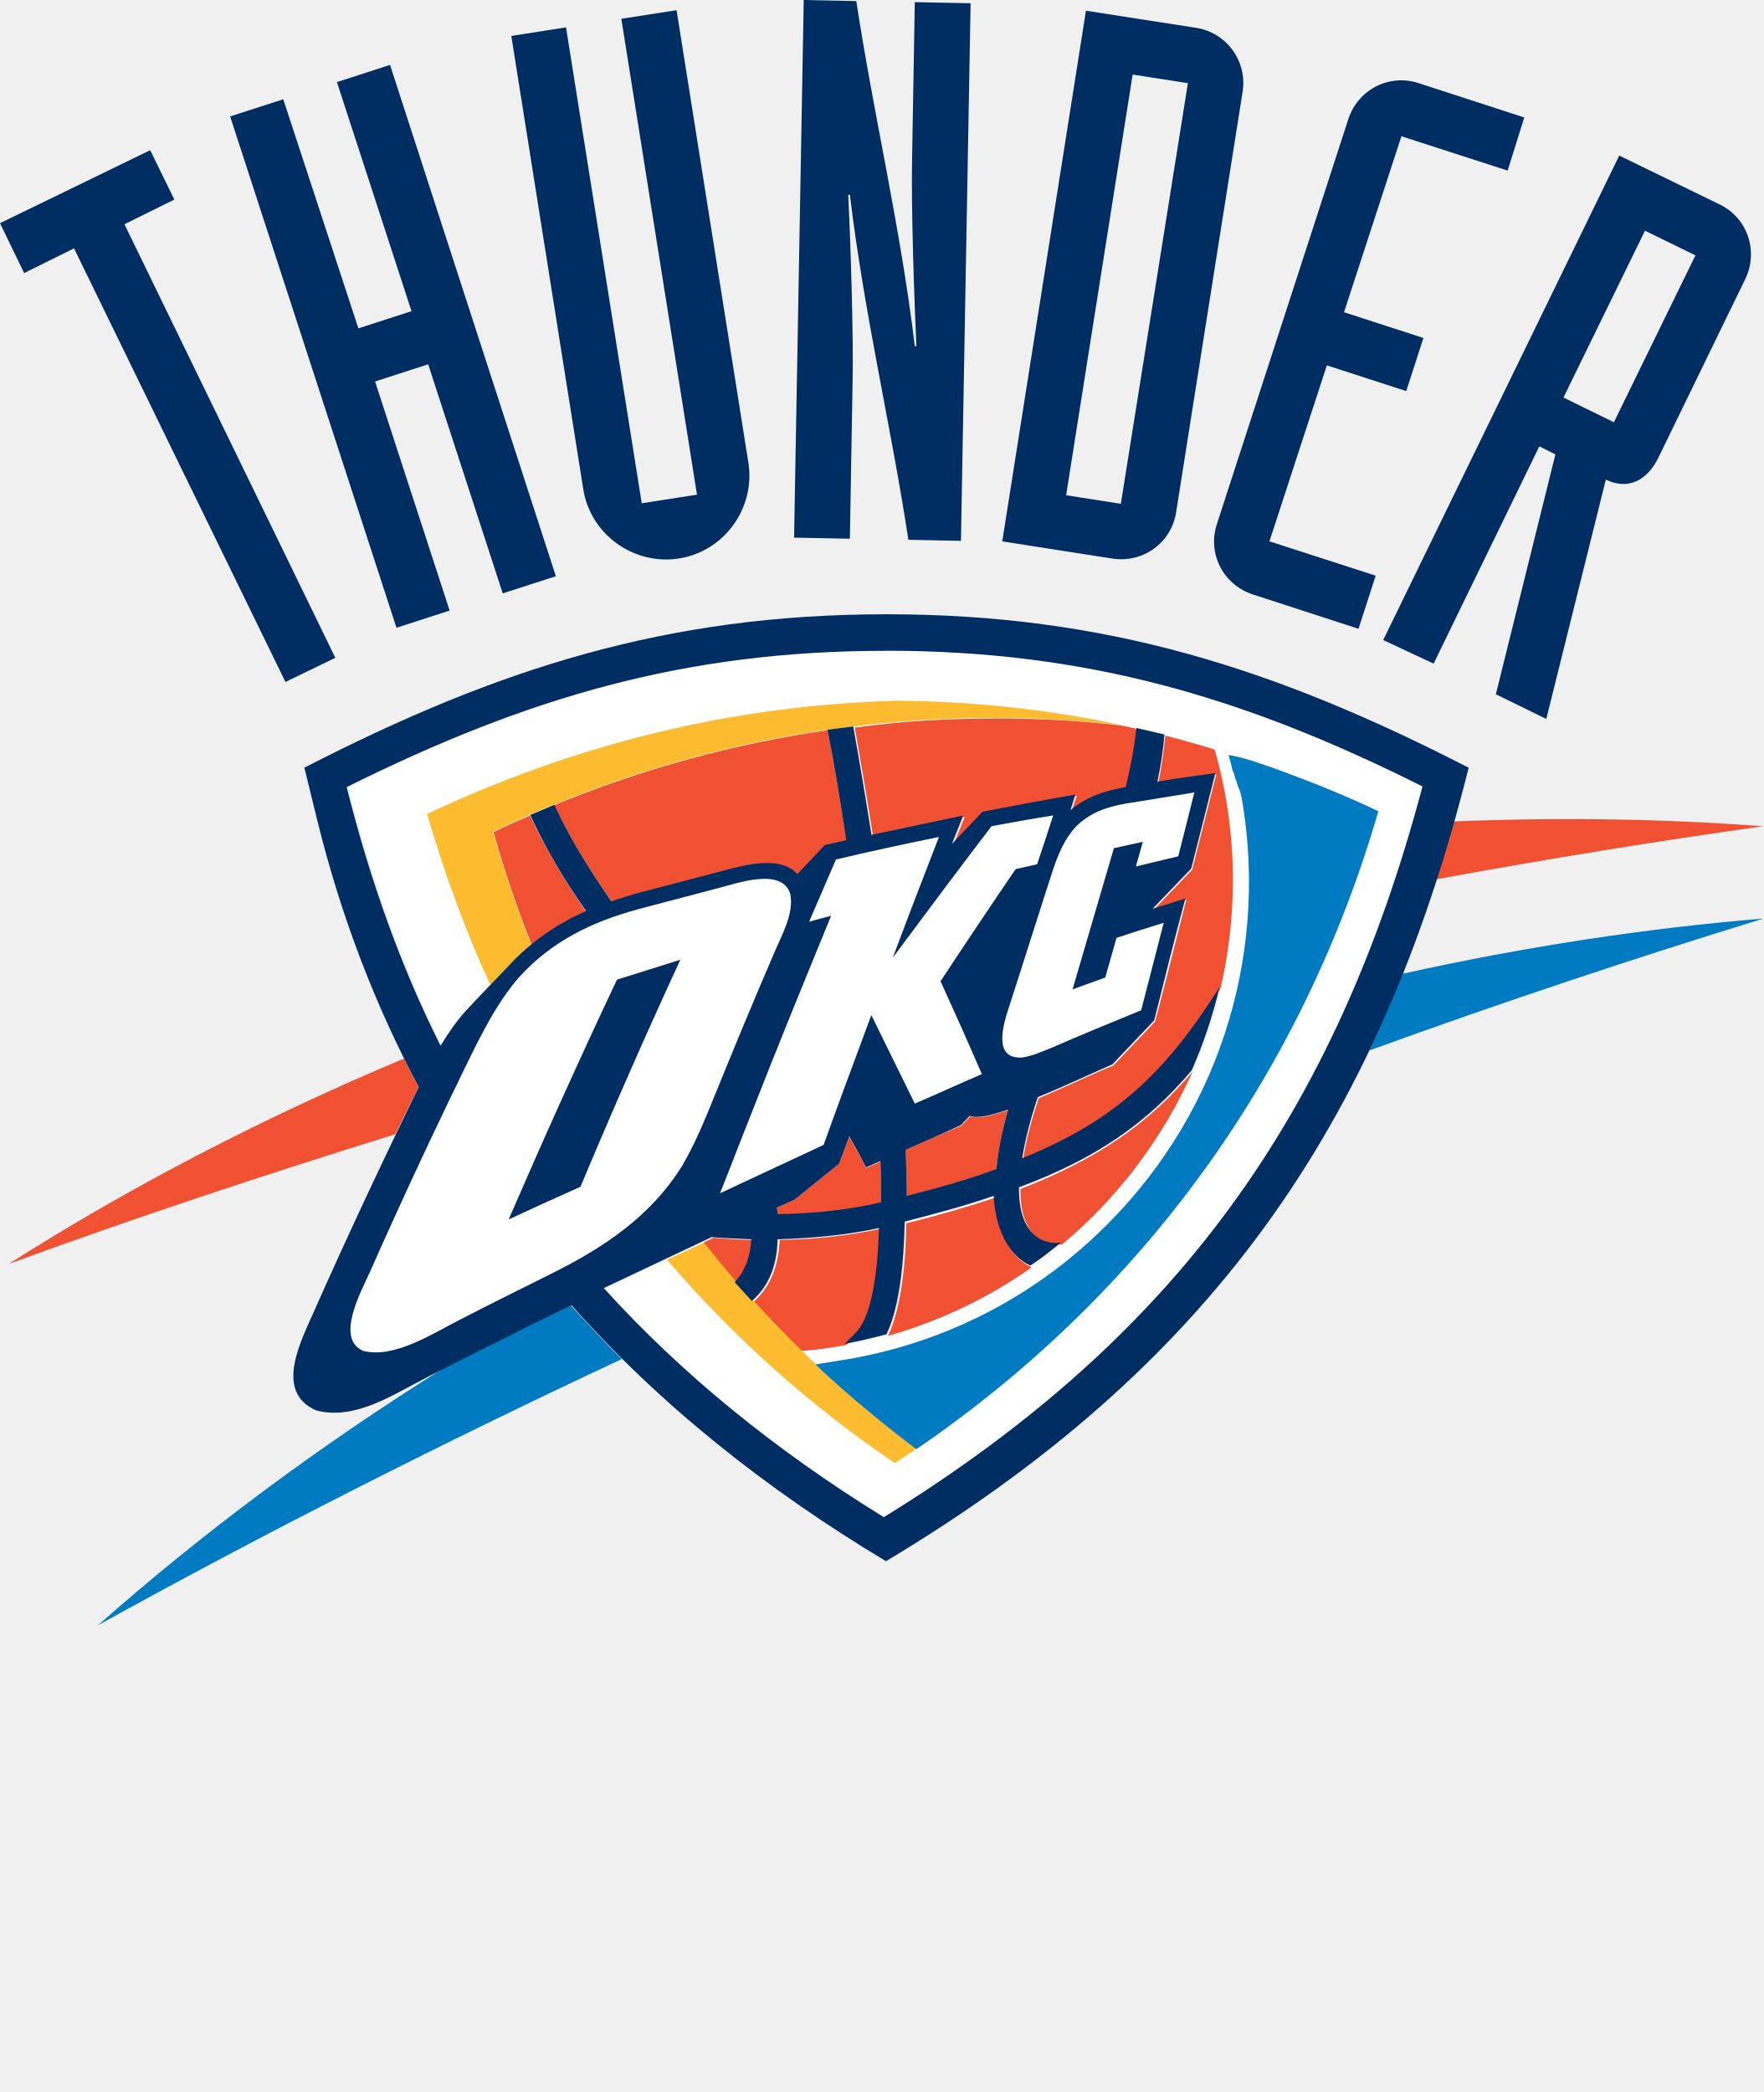
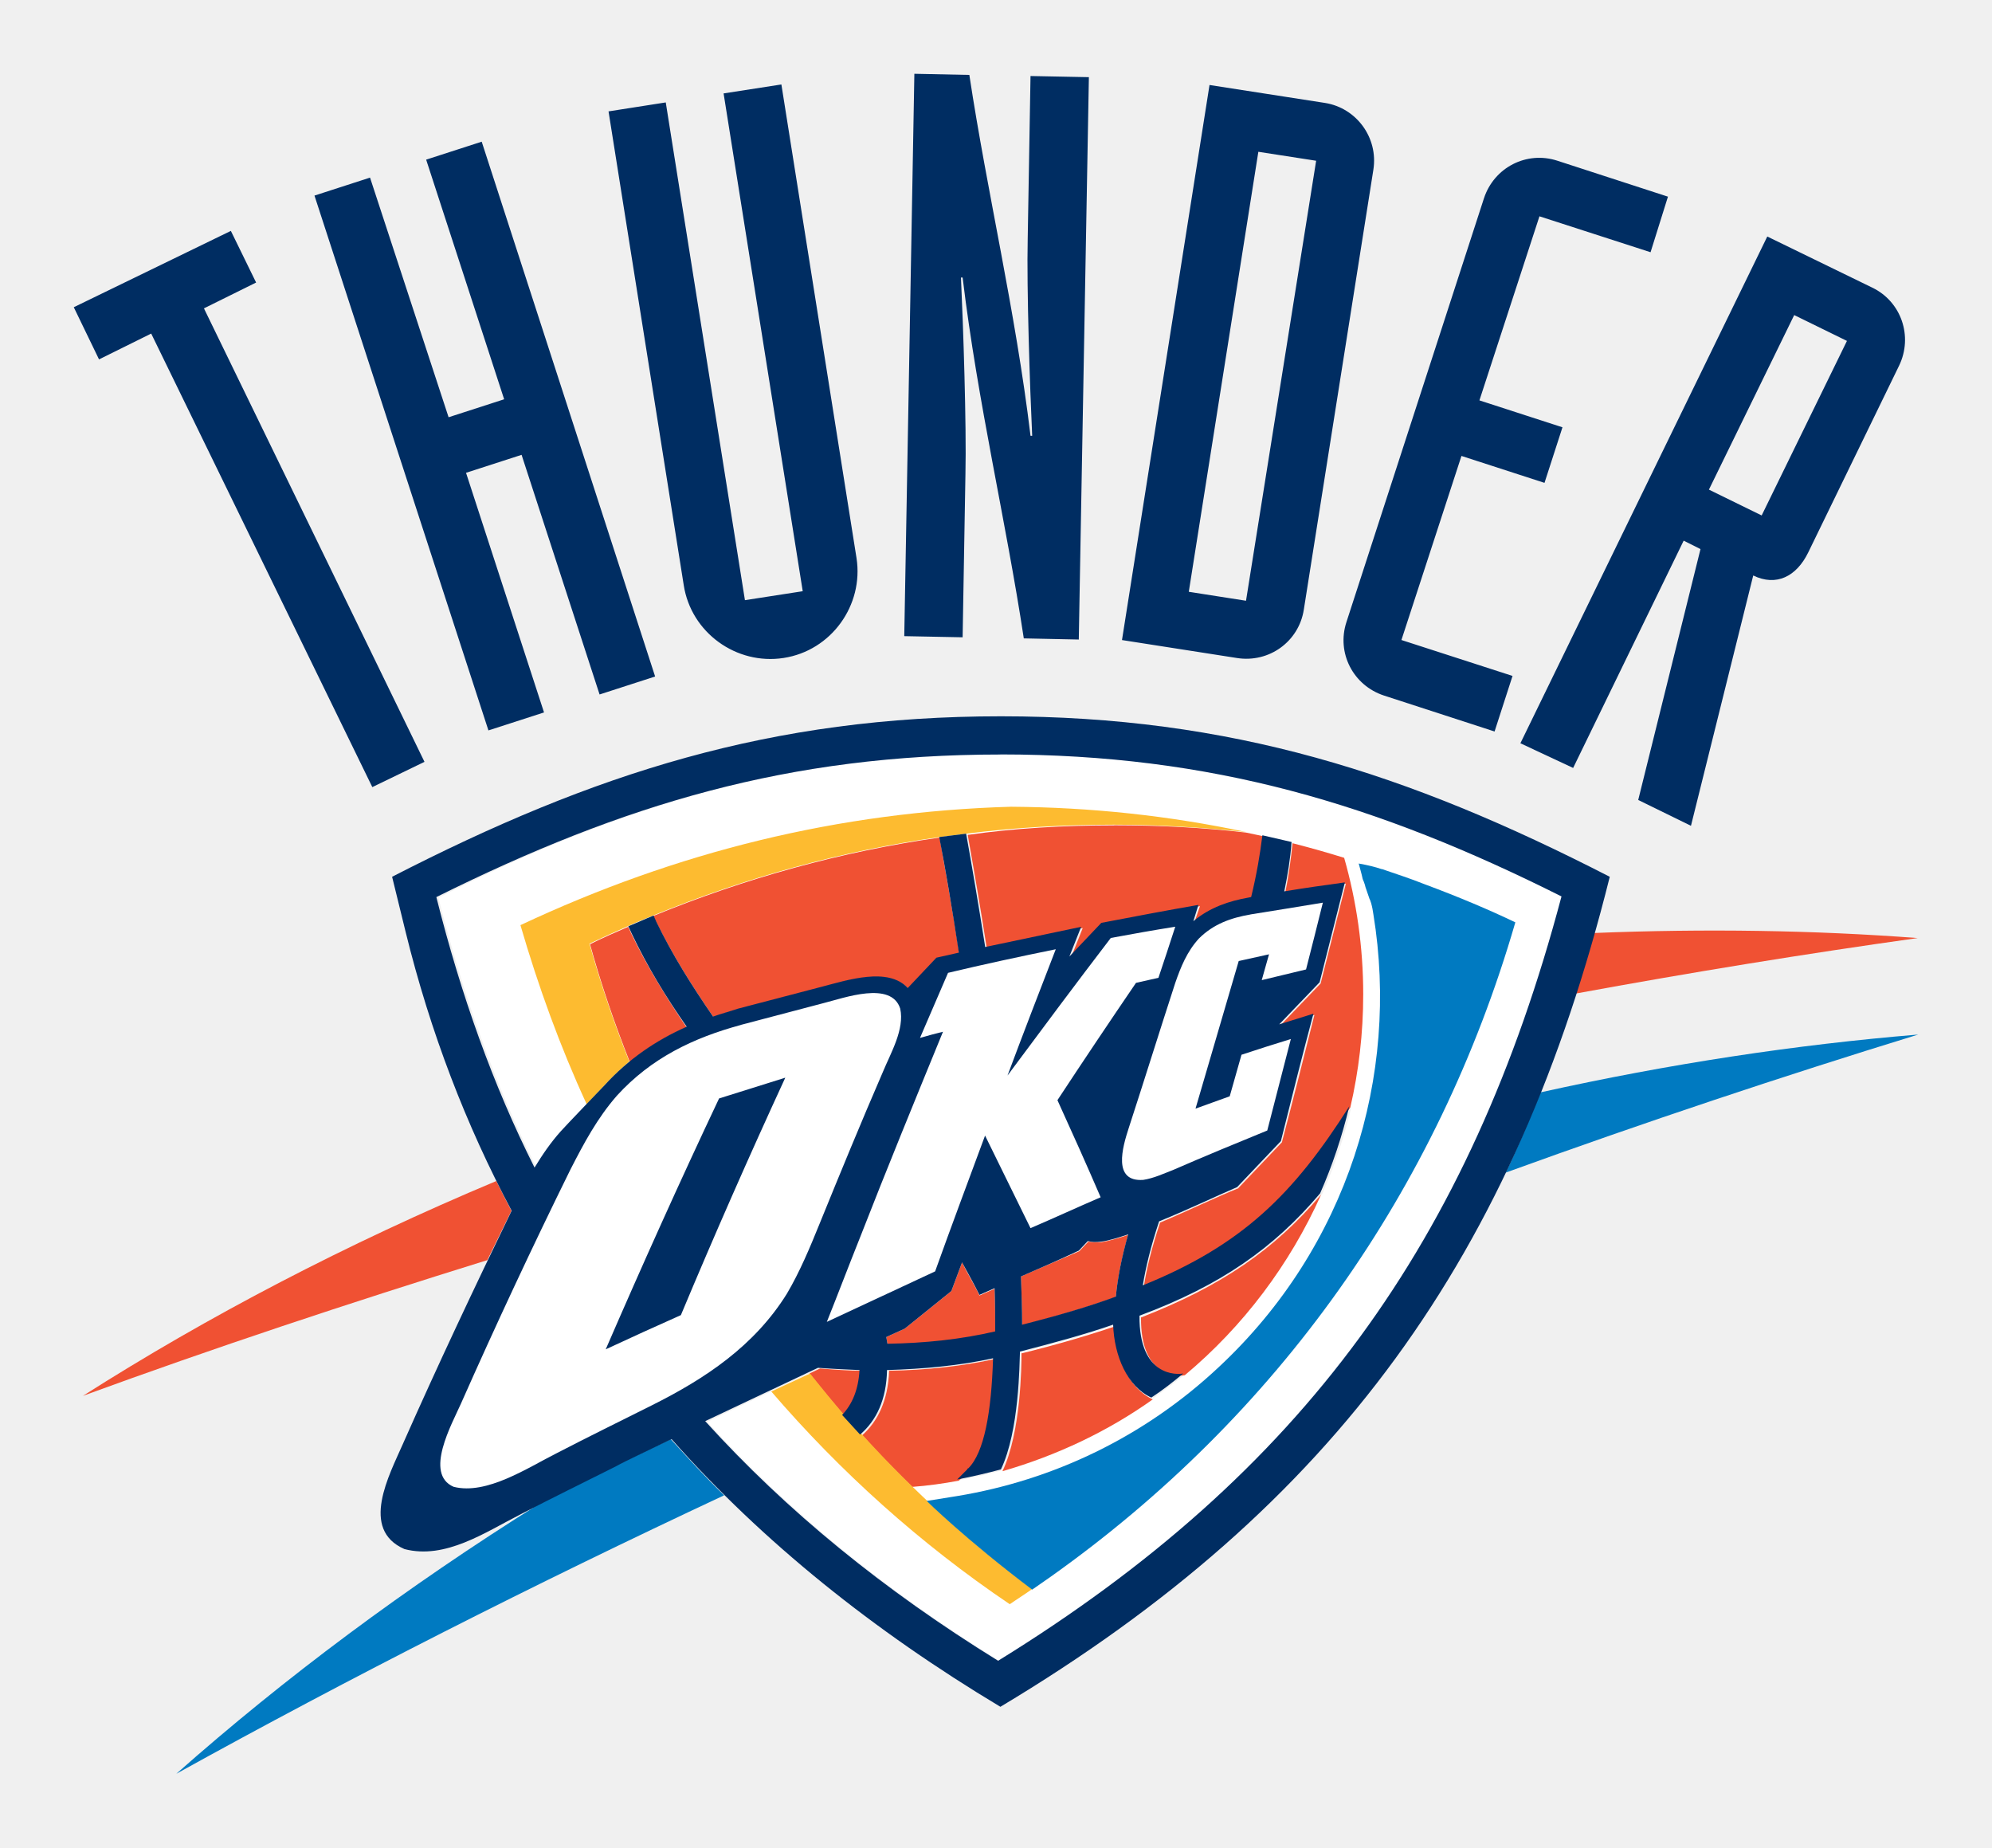
- <svg xmlns="http://www.w3.org/2000/svg" id="Layer" viewBox="0 0 420 498.22">
+ <svg xmlns="http://www.w3.org/2000/svg" id="Layer" viewBox="-16.80 -16.80 453.60 420.64">
  <defs>
    <style>
      .cls-1 {
        fill: #fff;
      }

      .cls-1, .cls-2, .cls-3, .cls-4, .cls-5 {
        stroke-width: 0px;
      }

      .cls-2 {
        fill: #002d62;
      }

      .cls-3 {
        fill: #007ac1;
      }

      .cls-4 {
        fill: #f05133;
      }

      .cls-5 {
        fill: #fdbb30;
      }
    </style>
  </defs>
  <path class="cls-2" d="m391.76,54.94l-19.42,39.74,12.01,5.88,19.42-39.74-12.01-5.88Zm-62.35,97.49l56.22-115.38,23.89,11.63c6.64,3.19,9.33,11.12,6.13,17.76l-20.7,42.55c-2.68,5.49-7.28,7.79-12.52,5.24l-14.18,56.99-12.01-5.88,14.18-57.12-3.83-1.92-25.17,51.75-12.01-5.62Zm33.61-124.45l-25.17-8.18c-7.03-2.3-14.44,1.53-16.74,8.56l-31.31,96.47c-2.3,7.03,1.53,14.44,8.56,16.74l25.17,8.18,4.09-12.65-25.3-8.18,13.67-41.91,18.91,6.13,4.09-12.65-18.91-6.13,13.67-41.91,25.3,8.18,3.96-12.65Zm-93.28-10.22l13.16,2.04-15.97,100.18-13.03-2.04,15.84-100.18Zm-31.05,111.17l26.19,4.09c7.28,1.15,14.06-3.71,15.21-10.99l15.84-100.18c1.15-7.28-3.83-14.06-10.99-15.21l-26.32-4.09-19.93,126.37Zm-49.58-.89l13.29.26.64-37.06c.26-11.24-.51-34.12-1.02-44.85h.38c3.45,28.62,9.84,55.2,13.93,82.16l12.52.26L231.15.77l-13.29-.26-.64,37.06c-.26,11.24.51,34.12,1.02,44.85h-.38c-3.45-28.62-9.84-55.2-13.93-82.16l-12.52-.26-2.3,128.03ZM161.13,2.43l-13.16,2.04,18.02,113.34-13.16,2.04L134.8,6.52l-13.03,2.04,17.12,107.84c1.66,10.86,12.01,18.27,22.74,16.61,10.86-1.66,18.27-12.01,16.61-22.74L161.13,2.43Zm-66.7,147.07l12.65-4.09-17.76-54.56,12.65-4.09,17.76,54.56,12.65-4.09L92.89,15.46l-12.65,4.09,17.76,54.56-12.65,4.09-17.89-54.56-12.65,4.09,39.61,121.77Zm-26.45,12.91l11.88-5.75L29.64,53.41l11.88-5.88-5.75-11.76L0,53.15l5.75,11.88,11.88-5.88,50.34,103.24Z" />
  <path class="cls-3" d="m334.01,231.91c29.39-6.52,58.14-10.86,85.99-13.16-30.79,9.46-62.23,19.93-93.92,31.43,2.81-5.88,5.37-12.01,7.92-18.27M23.38,387.03c24.53-21.72,52.26-42.42,82.67-61.46,5.75-2.94,11.37-5.75,17.12-8.56,2.3-1.15,7.03-3.45,12.78-6.13,3.96,4.34,7.92,8.69,12.14,12.78-43.44,20.32-85.23,41.53-124.71,63.38" />
  <path class="cls-4" d="m346.15,195.63c25.43-1.02,50.09-.64,73.73,1.15-25.56,3.58-51.49,7.79-77.94,12.65,1.53-4.47,2.94-9.07,4.22-13.8M2.04,301.04c28.49-18.14,60.05-34.63,94.17-48.94,1.15,2.3,2.3,4.6,3.45,6.77-1.79,3.71-3.71,7.54-5.49,11.24-31.69,9.84-62.48,20.06-92.13,30.92" />
  <path class="cls-1" d="m185.02,287.62l4.22-1.92,10.61-8.56,2.43-6.52c1.53,3.19,2.43,4.34,3.96,7.41l3.45-1.53c.13,3.45.13,6.64.13,9.84-7.67,1.79-15.97,2.68-24.53,2.81l-.26-1.53Zm30.67-13.8c4.47-1.92,8.82-3.83,13.29-5.75l2.04-2.17c.89.13,1.92.13,3.07.13,1.66-.26,3.83-.89,6.13-1.66-1.53,5.37-2.43,10.09-2.81,14.18-6.26,2.17-13.29,4.34-21.34,6.39-.13-3.71-.26-7.28-.38-11.12m-4.73-118.83c48.04,0,85.74,11.24,128.29,32.46-20.83,78.45-58.9,131.23-128.29,174.03-26.07-16.1-48.17-34.12-66.7-54.56,8.18-3.96,17.51-8.31,25.68-12.14,3.32.26,6.39.51,9.46.51-.13,4.47-1.66,7.79-3.96,10.22,1.28,1.53,2.68,3.07,4.09,4.47,3.58-3.19,5.88-7.92,6.13-14.69,8.43-.13,16.61-1.02,24.15-2.68-.38,12.39-2.17,21.47-5.62,25.04-.13.13-.26.26-.26.26-.89,1.02-1.66,1.66-2.3,2.3,3.32-.64,6.77-1.41,9.97-2.3,4.22-8.82,4.34-24.15,4.34-26.83,7.79-1.92,14.82-3.96,21.21-6.13.26,7.16,3.19,14.06,8.69,16.61,2.43-1.79,4.86-3.58,7.28-5.49-1.41.26-10.09.77-9.97-13.16,18.53-7.03,30.54-15.33,41.14-27.86,2.81-6.39,4.98-12.91,6.64-19.81-12.65,19.93-24.28,31.56-47.02,40.76.64-4.09,1.79-8.82,3.71-14.57,6.64-2.81,13.54-6.13,17.76-7.79l9.97-10.48c2.56-9.71,4.98-19.29,7.41-29.01l-7.79,2.43,9.2-9.58c1.92-7.54,3.83-15.21,5.75-22.74-4.6.64-9.2,1.41-13.8,2.04.77-3.83,1.28-7.54,1.66-11.24-2.17-.51-4.47-1.15-6.64-1.53-.51,4.22-1.28,8.82-2.56,14.06l-.64.13c-4.34.77-8.69,2.17-12.52,5.37l1.28-3.71c-7.41,1.28-14.69,2.68-22.11,4.09l-7.28,7.67.26-.64,2.43-6.13c-7.28,1.53-14.57,3.07-21.85,4.6-1.53-9.84-3.07-18.66-4.34-25.81-2.04.26-4.09.51-6.13.77,1.28,7.28,2.94,16.36,4.47,26.32l-5.11,1.15-6.52,6.9c-4.6-4.86-13.93-1.79-19.81-.26-6.39,1.66-12.65,3.32-19.04,4.98-1.92.51-3.83,1.15-5.62,1.79-4.73-6.9-9.2-13.93-12.91-21.59l-.64-1.41c-1.92.77-3.83,1.53-5.75,2.43l.77,1.66c3.58,7.41,7.92,14.44,12.52,21.21-6.77,3.07-13.16,7.28-18.66,13.29,0,0-8.94,9.33-9.97,10.48-2.3,2.68-4.34,5.49-6.01,8.31-9.33-18.78-16.74-39.23-22.36-61.59,42.17-21.34,79.86-32.58,127.9-32.58" />
  <path class="cls-4" d="m185.02,287.62l4.22-1.92,10.61-8.56,2.43-6.52c1.53,3.19,2.43,4.34,3.96,7.54l3.45-1.53c.13,3.45.13,6.64.13,9.84-7.67,1.79-15.97,2.68-24.53,2.81l-.26-1.66Zm30.67-13.8c4.47-1.92,8.82-3.83,13.29-5.75l2.04-2.17c.89.13,1.92.13,2.94.13,1.66-.26,3.83-.89,6.13-1.66-1.53,5.37-2.43,10.09-2.81,14.18-6.26,2.17-13.29,4.34-21.34,6.39,0-3.71-.13-7.28-.26-11.12m-83.82-82.03c21.21-8.69,42.93-14.69,65.29-17.89,1.28,7.28,2.94,16.36,4.47,26.32l-5.11,1.15-6.52,6.9c-4.6-4.86-13.93-1.79-19.68-.26-6.39,1.66-12.65,3.32-19.04,4.98-1.92.51-3.83,1.15-5.62,1.79-4.73-6.9-9.2-13.93-12.91-21.47l-.89-1.53Zm-5.24,33.22c-3.45-8.69-6.52-17.63-9.07-26.83,2.81-1.41,5.75-2.68,8.69-3.96l.77,1.66c3.58,7.41,7.92,14.44,12.52,21.21-4.6,2.04-8.94,4.6-12.91,7.92m48.81,80.5c-2.68-3.19-5.37-6.39-7.92-9.58l2.43-1.15c3.32.26,6.52.51,9.46.51-.26,4.47-1.66,7.79-3.96,10.22m26.07,14.82c-3.45.64-7.03,1.15-10.61,1.41-3.96-3.83-7.79-7.79-11.37-11.76,3.58-3.19,5.88-7.92,6.13-14.69,8.43-.13,16.61-1.02,24.15-2.68-.38,12.39-2.17,21.47-5.62,25.04-.13.13-.26.26-.26.26-1.02,1.15-1.79,1.92-2.43,2.43m44.21-18.53c-10.22,7.28-21.85,12.78-34.24,16.36,4.22-8.82,4.34-24.15,4.34-26.83,7.79-1.92,14.82-3.96,21.21-6.13.26,7.16,3.19,14.06,8.69,16.61m38.33-46.64c-7.16,15.97-17.76,30.03-31.05,41.14-1.41.26-10.09.77-9.97-13.16,18.4-7.16,30.41-15.46,41.02-27.98m-47.15-84.08c10.22,0,20.19.51,30.03,1.66,7.54,1.53,14.95,3.45,22.36,5.75,2.81,9.84,4.34,20.32,4.34,31.05,0,8.94-1.02,17.51-2.94,25.81-12.65,19.93-24.28,31.56-47.02,40.76.64-4.09,1.79-8.82,3.71-14.57,6.64-2.81,13.54-6.13,17.76-7.79l9.97-10.48c2.56-9.71,4.98-19.29,7.41-29.01l-7.79,2.43,9.2-9.58c1.92-7.54,3.83-15.21,5.75-22.74-4.6.64-9.2,1.41-13.8,2.04.77-3.83,1.28-7.54,1.66-11.24-2.17-.51-4.47-1.15-6.64-1.53-.51,4.22-1.28,8.82-2.56,14.06l-.64.13c-4.34.77-8.69,2.17-12.52,5.37l1.28-3.71c-7.41,1.28-14.69,2.68-22.11,4.09l-7.28,7.67.26-.64,2.43-6.13c-7.28,1.53-14.57,3.07-21.85,4.6-1.53-9.84-3.07-18.66-4.34-25.81,10.73-1.53,21.98-2.17,33.35-2.17" />
  <path class="cls-5" d="m116.79,234.6c-6.01-13.03-10.99-26.71-15.08-40.76,35.65-16.74,72.45-25.81,111.68-26.96,18.27.13,36.03,2.04,53.54,5.75-9.84-1.02-19.93-1.66-30.03-1.66-11.37,0-22.62.64-33.61,2.04-2.04.26-4.09.51-6.13.77-22.36,3.19-44.08,9.2-65.29,17.89-1.92.77-3.83,1.53-5.75,2.43-2.94,1.28-5.75,2.56-8.69,3.96,2.56,9.2,5.62,18.14,9.07,26.83-1.92,1.66-3.83,3.45-5.62,5.37l-4.09,4.34Zm96.34,113.85c-20.44-13.8-38.59-30.16-54.3-48.43l8.82-4.09c2.56,3.19,5.24,6.52,7.92,9.58,1.28,1.53,2.68,3.07,4.09,4.47,11.63,12.78,24.53,24.53,38.59,35.01-1.79,1.28-3.45,2.3-5.11,3.45" />
  <path class="cls-2" d="m185.02,287.62l.26,1.53c8.56-.13,16.87-1.02,24.53-2.81,0-3.19,0-6.39-.13-9.84l-3.45,1.53c-1.53-3.07-2.3-4.34-3.96-7.41l-2.43,6.52-10.61,8.56-4.22,1.92Zm30.67-13.8c.13,3.83.26,7.41.26,10.99,8.05-2.04,15.08-4.09,21.34-6.39.38-4.09,1.28-8.82,2.81-14.18-2.3.77-4.34,1.41-6.13,1.66-1.15.13-2.17.13-3.07-.13l-2.04,2.17c-4.34,2.04-8.69,3.96-13.16,5.88m-4.73-118.83c-48.04,0-85.74,11.24-128.41,32.46,5.62,22.36,12.91,42.8,22.36,61.59,1.79-2.94,3.71-5.75,6.01-8.31,1.02-1.15,9.97-10.48,9.97-10.48,5.49-6.01,11.76-10.22,18.66-13.29-4.73-6.77-8.94-13.67-12.52-21.21l-.77-1.66c1.92-.77,3.83-1.66,5.75-2.43l.64,1.41c3.71,7.67,8.18,14.69,12.91,21.59,1.79-.64,3.71-1.15,5.62-1.79,6.39-1.66,12.65-3.32,19.04-4.98,5.88-1.53,15.21-4.6,19.68.26l6.52-6.9,5.11-1.15c-1.53-10.09-3.07-19.17-4.47-26.32,2.04-.26,4.09-.51,6.13-.77,1.28,7.16,2.81,16.1,4.34,25.81,7.28-1.53,14.57-3.07,21.85-4.6l-2.43,6.13-.26.64,7.28-7.67c7.41-1.41,14.69-2.81,22.11-4.09l-1.15,3.71c3.83-3.19,8.18-4.6,12.52-5.37l.64-.13c1.28-5.24,2.04-9.84,2.56-14.06,2.17.51,4.47,1.02,6.64,1.53-.26,3.71-.89,7.54-1.66,11.24,4.6-.77,9.2-1.41,13.8-2.04-1.92,7.54-3.83,15.21-5.75,22.74l-9.2,9.58,7.79-2.43c-2.56,9.58-4.98,19.29-7.41,29.01l-9.97,10.48c-4.22,1.79-11.12,5.11-17.76,7.79-1.92,5.75-3.07,10.61-3.71,14.57,22.74-9.2,34.37-20.83,47.02-40.76-1.66,6.9-3.83,13.42-6.64,19.81-10.61,12.52-22.62,20.96-41.14,27.86-.13,14.06,8.69,13.42,9.97,13.16-2.3,1.92-4.73,3.83-7.28,5.49-5.49-2.56-8.43-9.46-8.69-16.61-6.26,2.17-13.29,4.09-21.21,6.13-.13,2.68-.13,18.02-4.34,26.83-3.32.89-6.64,1.66-9.97,2.3.64-.64,1.41-1.41,2.3-2.3,0-.13.13-.26.26-.26,3.58-3.58,5.24-12.65,5.62-25.04-7.54,1.66-15.72,2.43-24.15,2.68-.13,6.77-2.43,11.5-6.13,14.69-1.41-1.53-2.68-2.94-4.09-4.47,2.3-2.43,3.71-5.75,3.96-10.22-2.94-.13-6.13-.26-9.46-.51-8.18,3.83-17.51,8.31-25.68,12.14,18.53,20.44,40.63,38.46,66.7,54.56,69.38-42.8,107.46-95.58,128.29-174.03-42.04-21.08-79.73-32.33-127.78-32.33m-138.51,27.86c46-23.64,86.38-36.54,138.64-36.54s92.64,12.91,138.64,36.54c-21.47,86.12-62.35,143.24-138.76,188.98-28.75-17.25-54.05-37.44-74.88-60.95-5.75,2.81-10.48,4.98-12.78,6.26-7.16,3.58-14.44,7.16-21.59,10.86-8.05,4.09-17.12,10.35-26.45,7.92-10.22-4.47-3.45-16.87-.38-23.89,7.92-17.89,16.23-35.52,24.79-53.15-10.35-19.42-18.53-40.63-24.15-63.5l-3.07-12.52Z" />
  <path class="cls-1" d="m267.95,191.41c-4.47.77-8.43,2.17-11.76,5.49-2.68,2.94-4.09,6.39-5.37,10.09-3.58,10.99-7.03,22.11-10.61,33.09-1.41,4.34-3.71,12.27,3.32,11.76,2.43-.38,4.6-1.41,6.9-2.3,7.03-3.07,14.18-6.01,21.34-8.94,1.79-6.9,3.58-13.93,5.37-20.83-3.71,1.15-7.41,2.3-11.24,3.58-.89,3.19-1.79,6.26-2.68,9.46-2.56.89-5.24,1.92-7.79,2.81,3.32-11.24,6.52-22.36,9.84-33.61,2.3-.51,4.6-1.02,6.9-1.53-.51,1.92-1.15,3.96-1.66,5.88,3.32-.77,6.77-1.66,10.09-2.43,1.28-4.98,2.56-10.09,3.83-15.21-5.37.89-10.86,1.79-16.48,2.68m-31.82,5.37c-7.92,10.35-15.72,20.83-23.51,31.31,3.58-9.58,7.28-19.17,10.99-28.75-8.18,1.66-16.48,3.45-24.53,5.37-2.17,4.98-4.22,9.84-6.39,14.82,1.79-.51,3.58-1.02,5.24-1.41-6.39,15.59-12.78,31.18-18.91,46.89-2.56,6.39-4.98,12.78-7.54,19.17,8.18-3.83,16.48-7.67,24.66-11.5,3.71-10.35,7.54-20.57,11.37-30.92,3.45,7.03,6.9,14.06,10.35,21.08,5.37-2.3,10.61-4.73,15.97-7.03-3.19-7.41-6.52-14.82-9.84-22.11,5.88-8.94,11.88-17.89,17.89-26.71,1.66-.38,3.45-.77,5.11-1.15,1.28-3.83,2.56-7.67,3.83-11.63-4.86.77-9.84,1.66-14.69,2.56m-97.88,85.87c-5.75,2.56-11.37,5.11-17.12,7.79,8.31-19.17,16.87-38.21,25.81-57.12,4.98-1.53,10.09-3.19,15.08-4.73-8.31,18.02-16.23,36.03-23.77,54.05m13.67-66.06c-10.86,2.94-20.44,7.54-28.24,16.1-4.47,5.11-7.54,10.86-10.61,16.87-8.69,17.63-16.99,35.39-24.92,53.28-2.04,4.6-8.43,15.97-1.66,18.91,7.54,1.92,16.87-4.34,23.51-7.67,7.16-3.71,14.44-7.28,21.59-10.86,12.27-6.13,23.38-13.54,30.79-25.43,2.94-4.98,5.24-10.48,7.41-15.84,4.73-11.63,9.46-23.13,14.44-34.63,1.79-4.34,4.98-9.71,3.96-14.44-2.04-6.39-12.78-2.43-17.38-1.28-6.26,1.66-12.65,3.32-18.91,4.98" />
  <path class="cls-3" d="m298.36,181.83c3.19,1.02,6.39,2.17,9.46,3.32-3.07-1.15-6.26-2.3-9.46-3.32m-.51-.77c3.32,1.15,6.52,2.17,9.71,3.45,7.92,2.94,14.82,5.88,20.7,8.69-17.76,61.2-54.3,112.44-105.8,148.99l-4.22,2.94c-15.08-11.37-24.02-20.19-24.02-20.19l7.16-1.15c21.47-3.58,42.29-13.29,59.42-29.39,29.26-27.34,41.14-66.19,35.14-102.99-.13-.89-.26-1.66-.51-2.56l-.13-.38-.13-.38-.13-.26-.13-.38-.13-.38-.13-.38-.13-.38-.13-.38-.13-.38-.13-.38-.13-.51-.13-.38-.13-.38-.13-.26-.13-.38c-.26-1.28-.64-2.43-.89-3.45,2.17.38,3.71.77,5.24,1.28" />
</svg>
